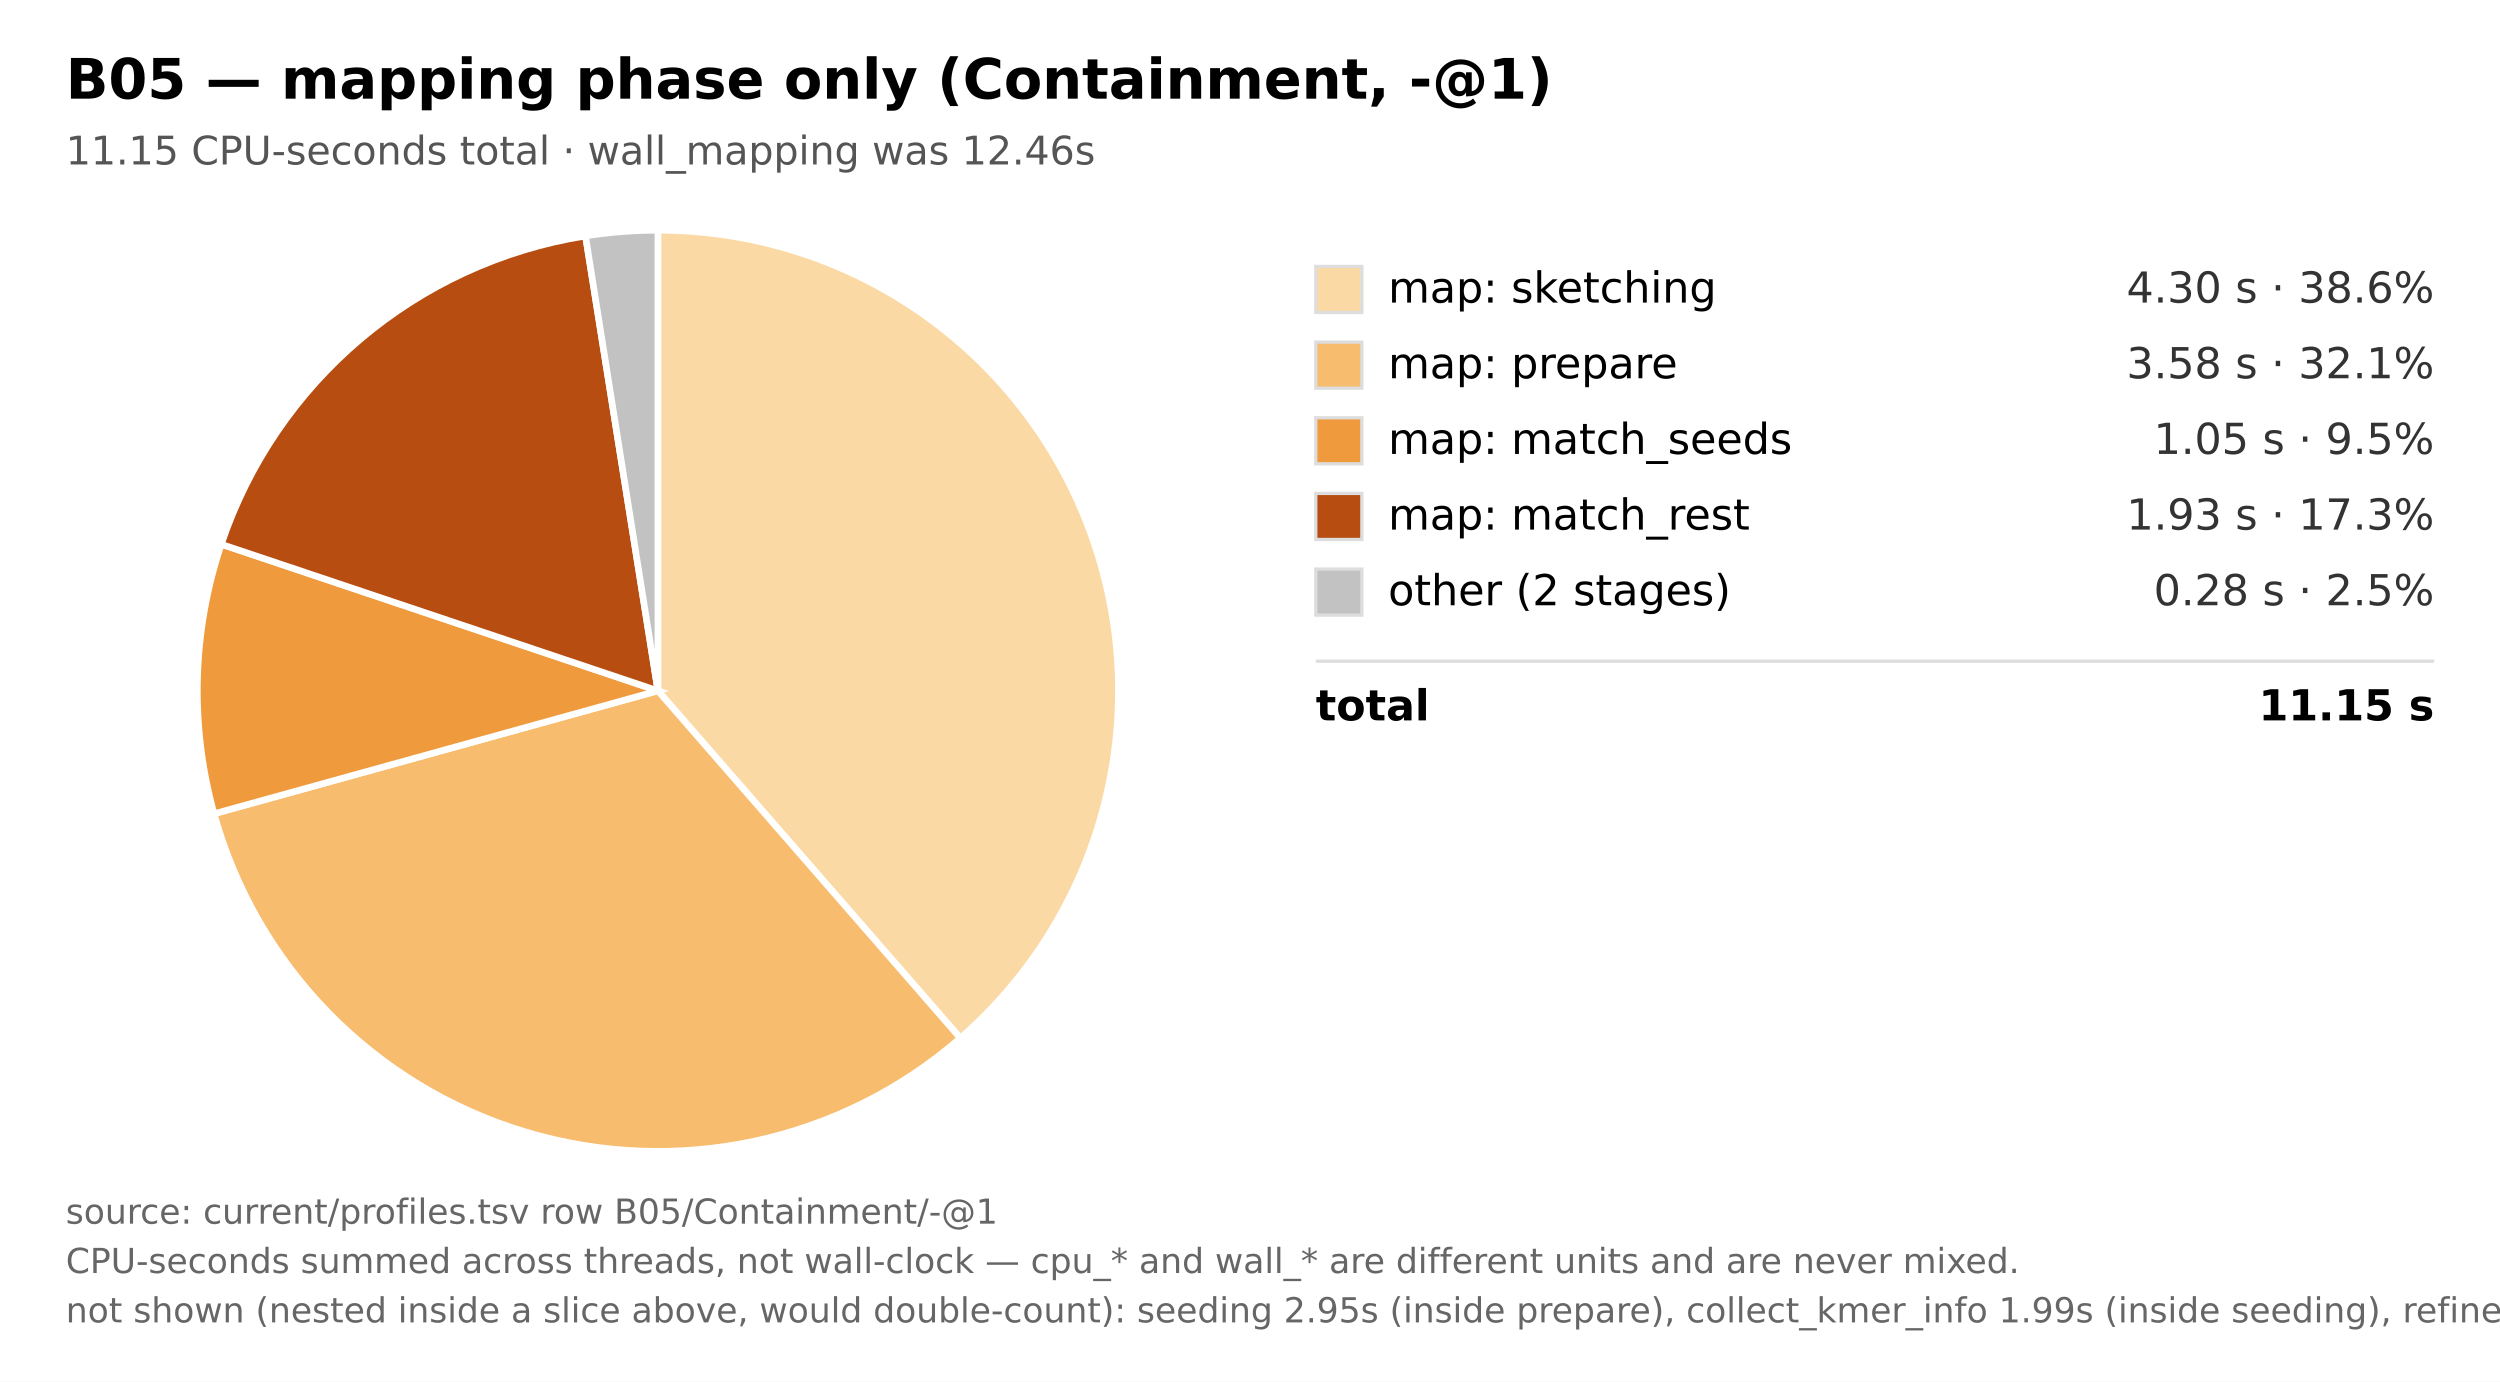
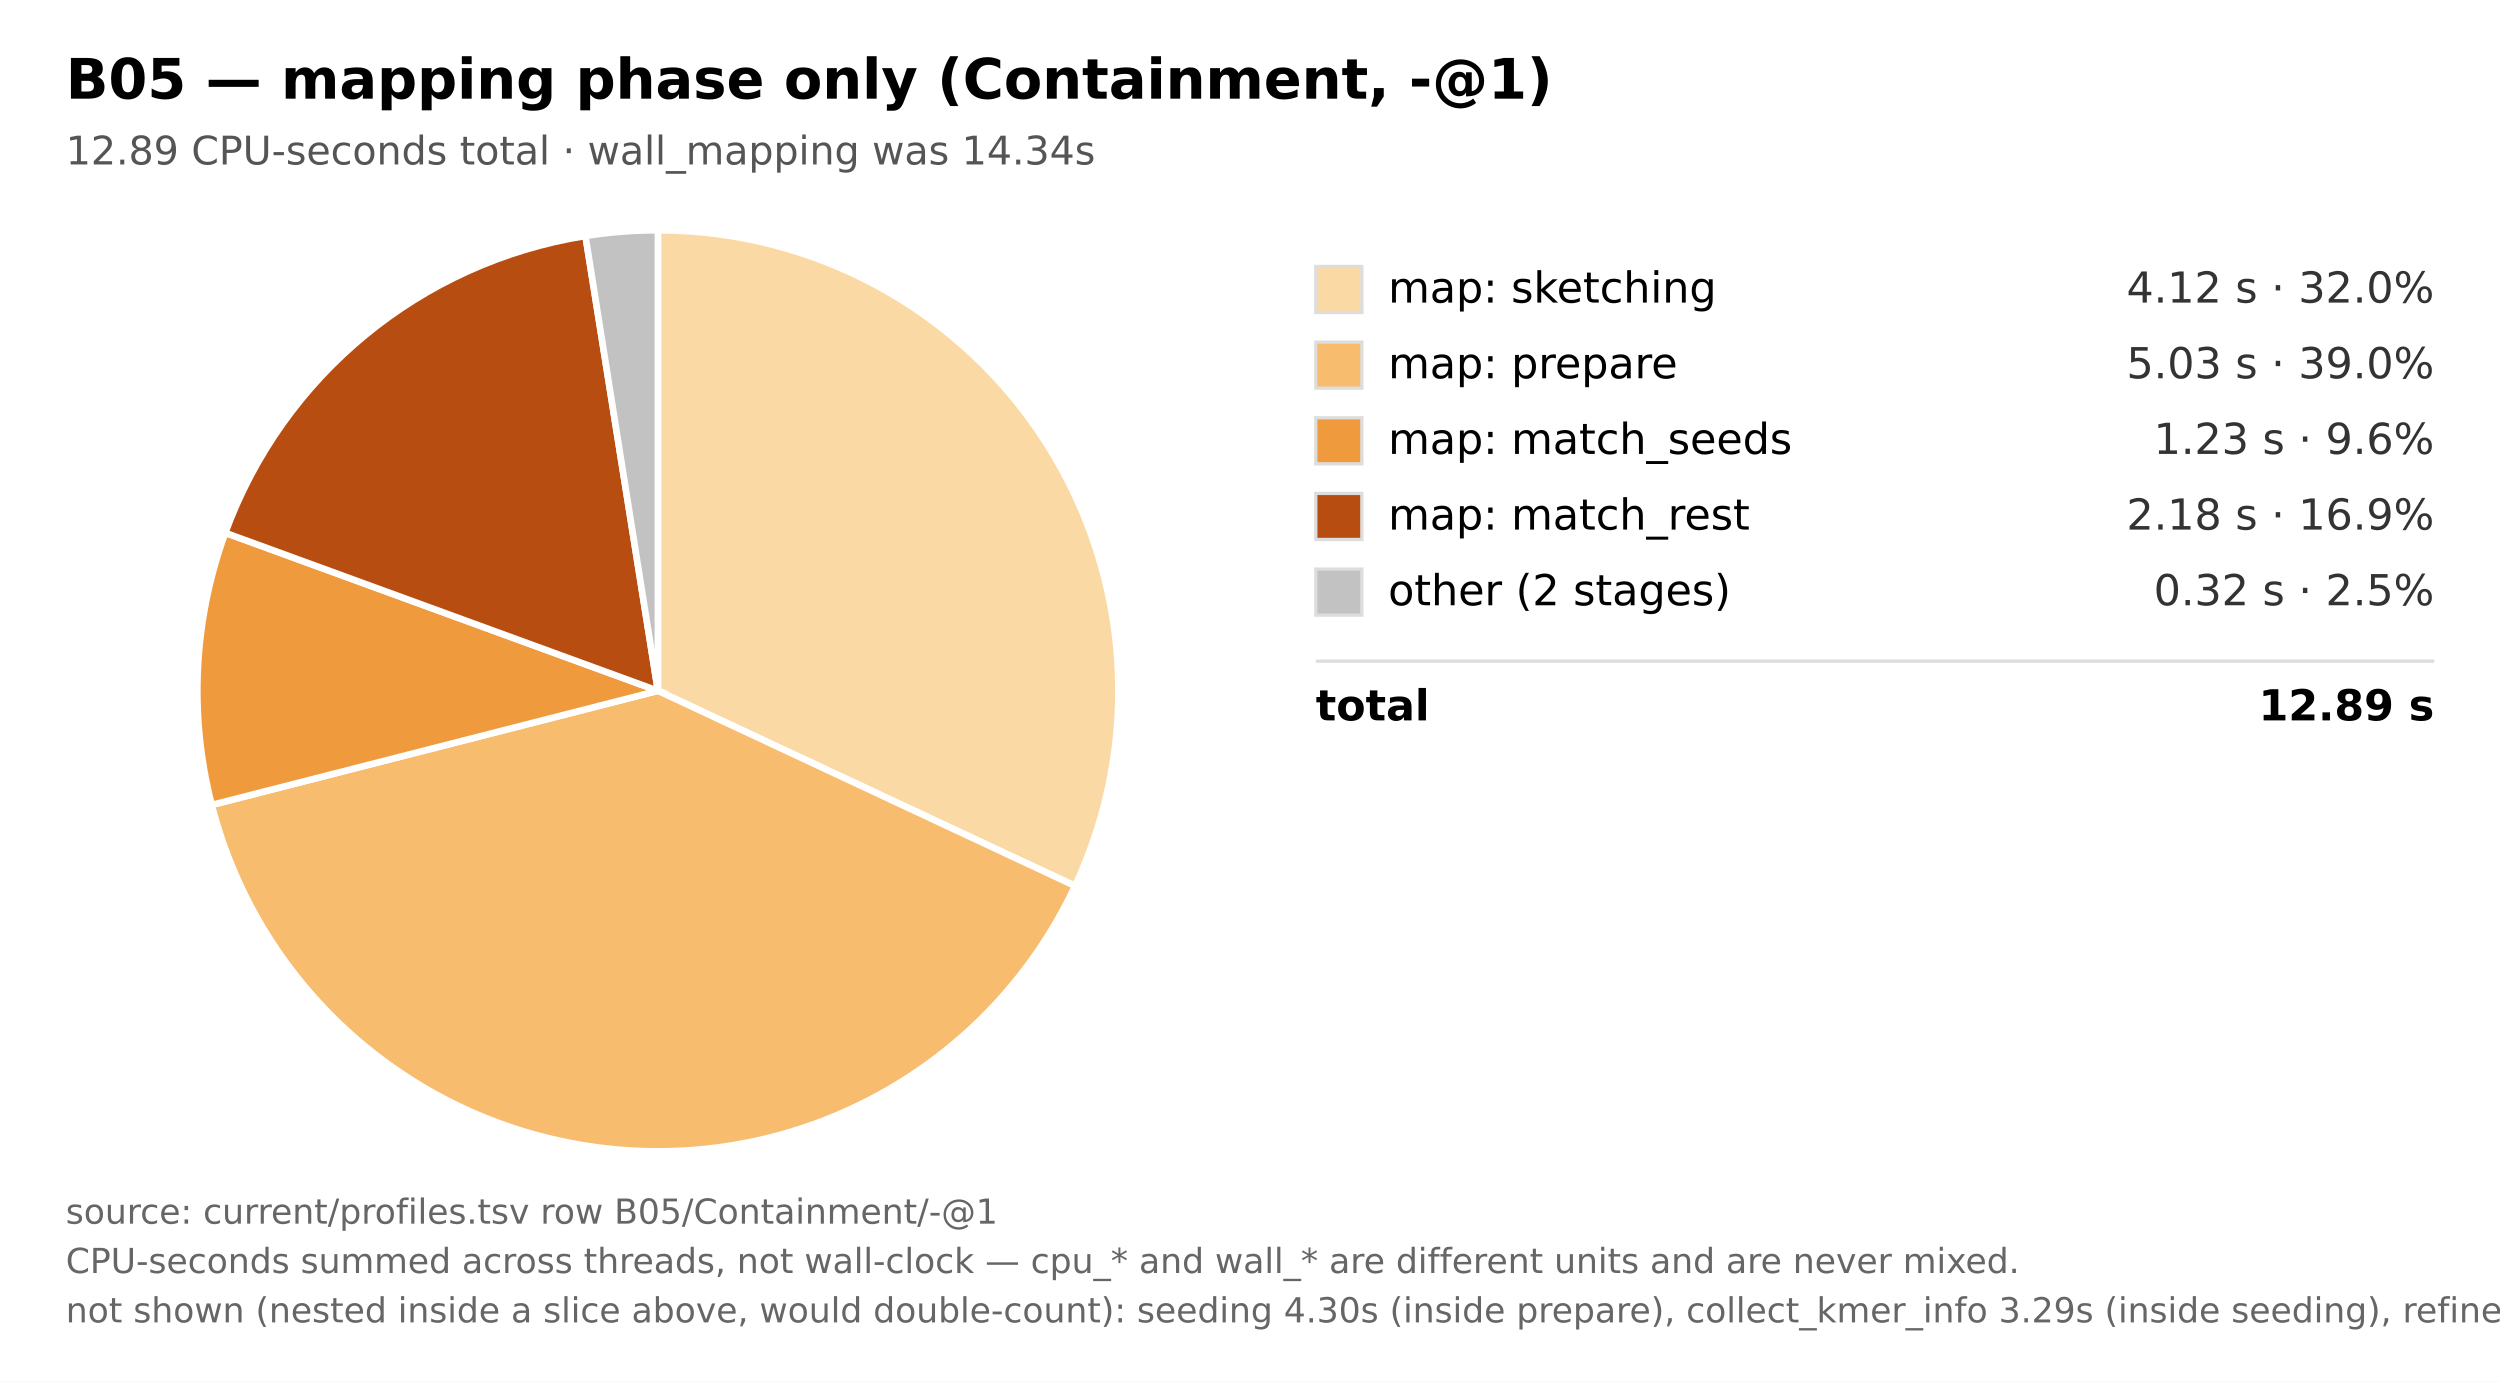
<svg xmlns="http://www.w3.org/2000/svg" width="760" height="420" viewBox="0 0 760 420" font-family="DejaVu Sans, Helvetica, Arial, sans-serif">
  <rect width="760" height="420" fill="#ffffff" />
  <text x="20" y="30" font-size="17" font-weight="bold">B05 — mapping phase only (Containment, -@1)</text>
-   <text x="20" y="50" font-size="12" fill="#555555">11.15 CPU-seconds total · wall_mapping was 12.46s</text>
-   <path d="M 200.00,210.00 L 200.00,70.00 A 140.00,140.00 0 0,1 291.94,315.58 Z" fill="#fbd9a5" stroke="#ffffff" stroke-width="2" />
-   <path d="M 200.00,210.00 L 291.94,315.58 A 140.00,140.00 0 0,1 65.08,247.38 Z" fill="#f7bc6d" stroke="#ffffff" stroke-width="2" />
-   <path d="M 200.00,210.00 L 65.08,247.38 A 140.00,140.00 0 0,1 67.28,165.45 Z" fill="#f09a3e" stroke="#ffffff" stroke-width="2" />
-   <path d="M 200.00,210.00 L 67.28,165.45 A 140.00,140.00 0 0,1 177.99,71.74 Z" fill="#b74d10" stroke="#ffffff" stroke-width="2" />
-   <path d="M 200.00,210.00 L 177.99,71.74 A 140.00,140.00 0 0,1 200.00,70.00 Z" fill="#c2c2c2" stroke="#ffffff" stroke-width="2" />
+   <text x="20" y="50" font-size="12" fill="#555555">12.89 CPU-seconds total · wall_mapping was 14.34s</text>
+   <path d="M 200.00,210.00 L 200.00,70.00 A 140.00,140.00 0 0,1 326.81,269.33 Z" fill="#fbd9a5" stroke="#ffffff" stroke-width="2" />
+   <path d="M 200.00,210.00 L 326.81,269.33 A 140.00,140.00 0 0,1 64.37,244.70 Z" fill="#f7bc6d" stroke="#ffffff" stroke-width="2" />
+   <path d="M 200.00,210.00 L 64.37,244.70 A 140.00,140.00 0 0,1 68.49,161.98 Z" fill="#f09a3e" stroke="#ffffff" stroke-width="2" />
+   <path d="M 200.00,210.00 L 68.49,161.98 A 140.00,140.00 0 0,1 177.98,71.74 Z" fill="#b74d10" stroke="#ffffff" stroke-width="2" />
+   <path d="M 200.00,210.00 L 177.98,71.74 A 140.00,140.00 0 0,1 200.00,70.00 Z" fill="#c2c2c2" stroke="#ffffff" stroke-width="2" />
  <rect x="400" y="81" width="14" height="14" fill="#fbd9a5" stroke="#dddddd" stroke-width="1" />
  <text x="422" y="92" font-size="13">map: sketching</text>
-   <text x="740" y="92" font-size="13" text-anchor="end" fill="#333333">4.30 s · 38.6%</text>
+   <text x="740" y="92" font-size="13" text-anchor="end" fill="#333333">4.12 s · 32.0%</text>
  <rect x="400" y="104" width="14" height="14" fill="#f7bc6d" stroke="#dddddd" stroke-width="1" />
  <text x="422" y="115" font-size="13">map: prepare</text>
-   <text x="740" y="115" font-size="13" text-anchor="end" fill="#333333">3.58 s · 32.1%</text>
+   <text x="740" y="115" font-size="13" text-anchor="end" fill="#333333">5.03 s · 39.0%</text>
  <rect x="400" y="127" width="14" height="14" fill="#f09a3e" stroke="#dddddd" stroke-width="1" />
  <text x="422" y="138" font-size="13">map: match_seeds</text>
-   <text x="740" y="138" font-size="13" text-anchor="end" fill="#333333">1.05 s · 9.5%</text>
+   <text x="740" y="138" font-size="13" text-anchor="end" fill="#333333">1.23 s · 9.6%</text>
  <rect x="400" y="150" width="14" height="14" fill="#b74d10" stroke="#dddddd" stroke-width="1" />
  <text x="422" y="161" font-size="13">map: match_rest</text>
-   <text x="740" y="161" font-size="13" text-anchor="end" fill="#333333">1.93 s · 17.3%</text>
+   <text x="740" y="161" font-size="13" text-anchor="end" fill="#333333">2.18 s · 16.9%</text>
  <rect x="400" y="173" width="14" height="14" fill="#c2c2c2" stroke="#dddddd" stroke-width="1" />
  <text x="422" y="184" font-size="13">other (2 stages)</text>
-   <text x="740" y="184" font-size="13" text-anchor="end" fill="#333333">0.28 s · 2.5%</text>
+   <text x="740" y="184" font-size="13" text-anchor="end" fill="#333333">0.32 s · 2.5%</text>
  <line x1="400" y1="201" x2="740" y2="201" stroke="#dddddd" />
  <text x="400" y="219" font-size="13" font-weight="bold">total</text>
-   <text x="740" y="219" font-size="13" text-anchor="end" font-weight="bold">11.15 s</text>
+   <text x="740" y="219" font-size="13" text-anchor="end" font-weight="bold">12.89 s</text>
  <text x="20" y="372" font-size="10.5" fill="#666666">source: current/profiles.tsv row B05/Containment/-@1</text>
  <text x="20" y="387" font-size="10.5" fill="#666666">CPU-seconds summed across threads, not wall-clock — cpu_* and wall_* are different units and are never mixed.</text>
-   <text x="20" y="402" font-size="10.5" fill="#666666">not shown (nested inside a slice above, would double-count): seeding 2.95s (inside prepare), collect_kmer_info 1.99s (inside seeding), refine 0.87s (inside match_rest)</text>
+   <text x="20" y="402" font-size="10.5" fill="#666666">not shown (nested inside a slice above, would double-count): seeding 4.30s (inside prepare), collect_kmer_info 3.29s (inside seeding), refine 0.89s (inside match_rest)</text>
</svg>
